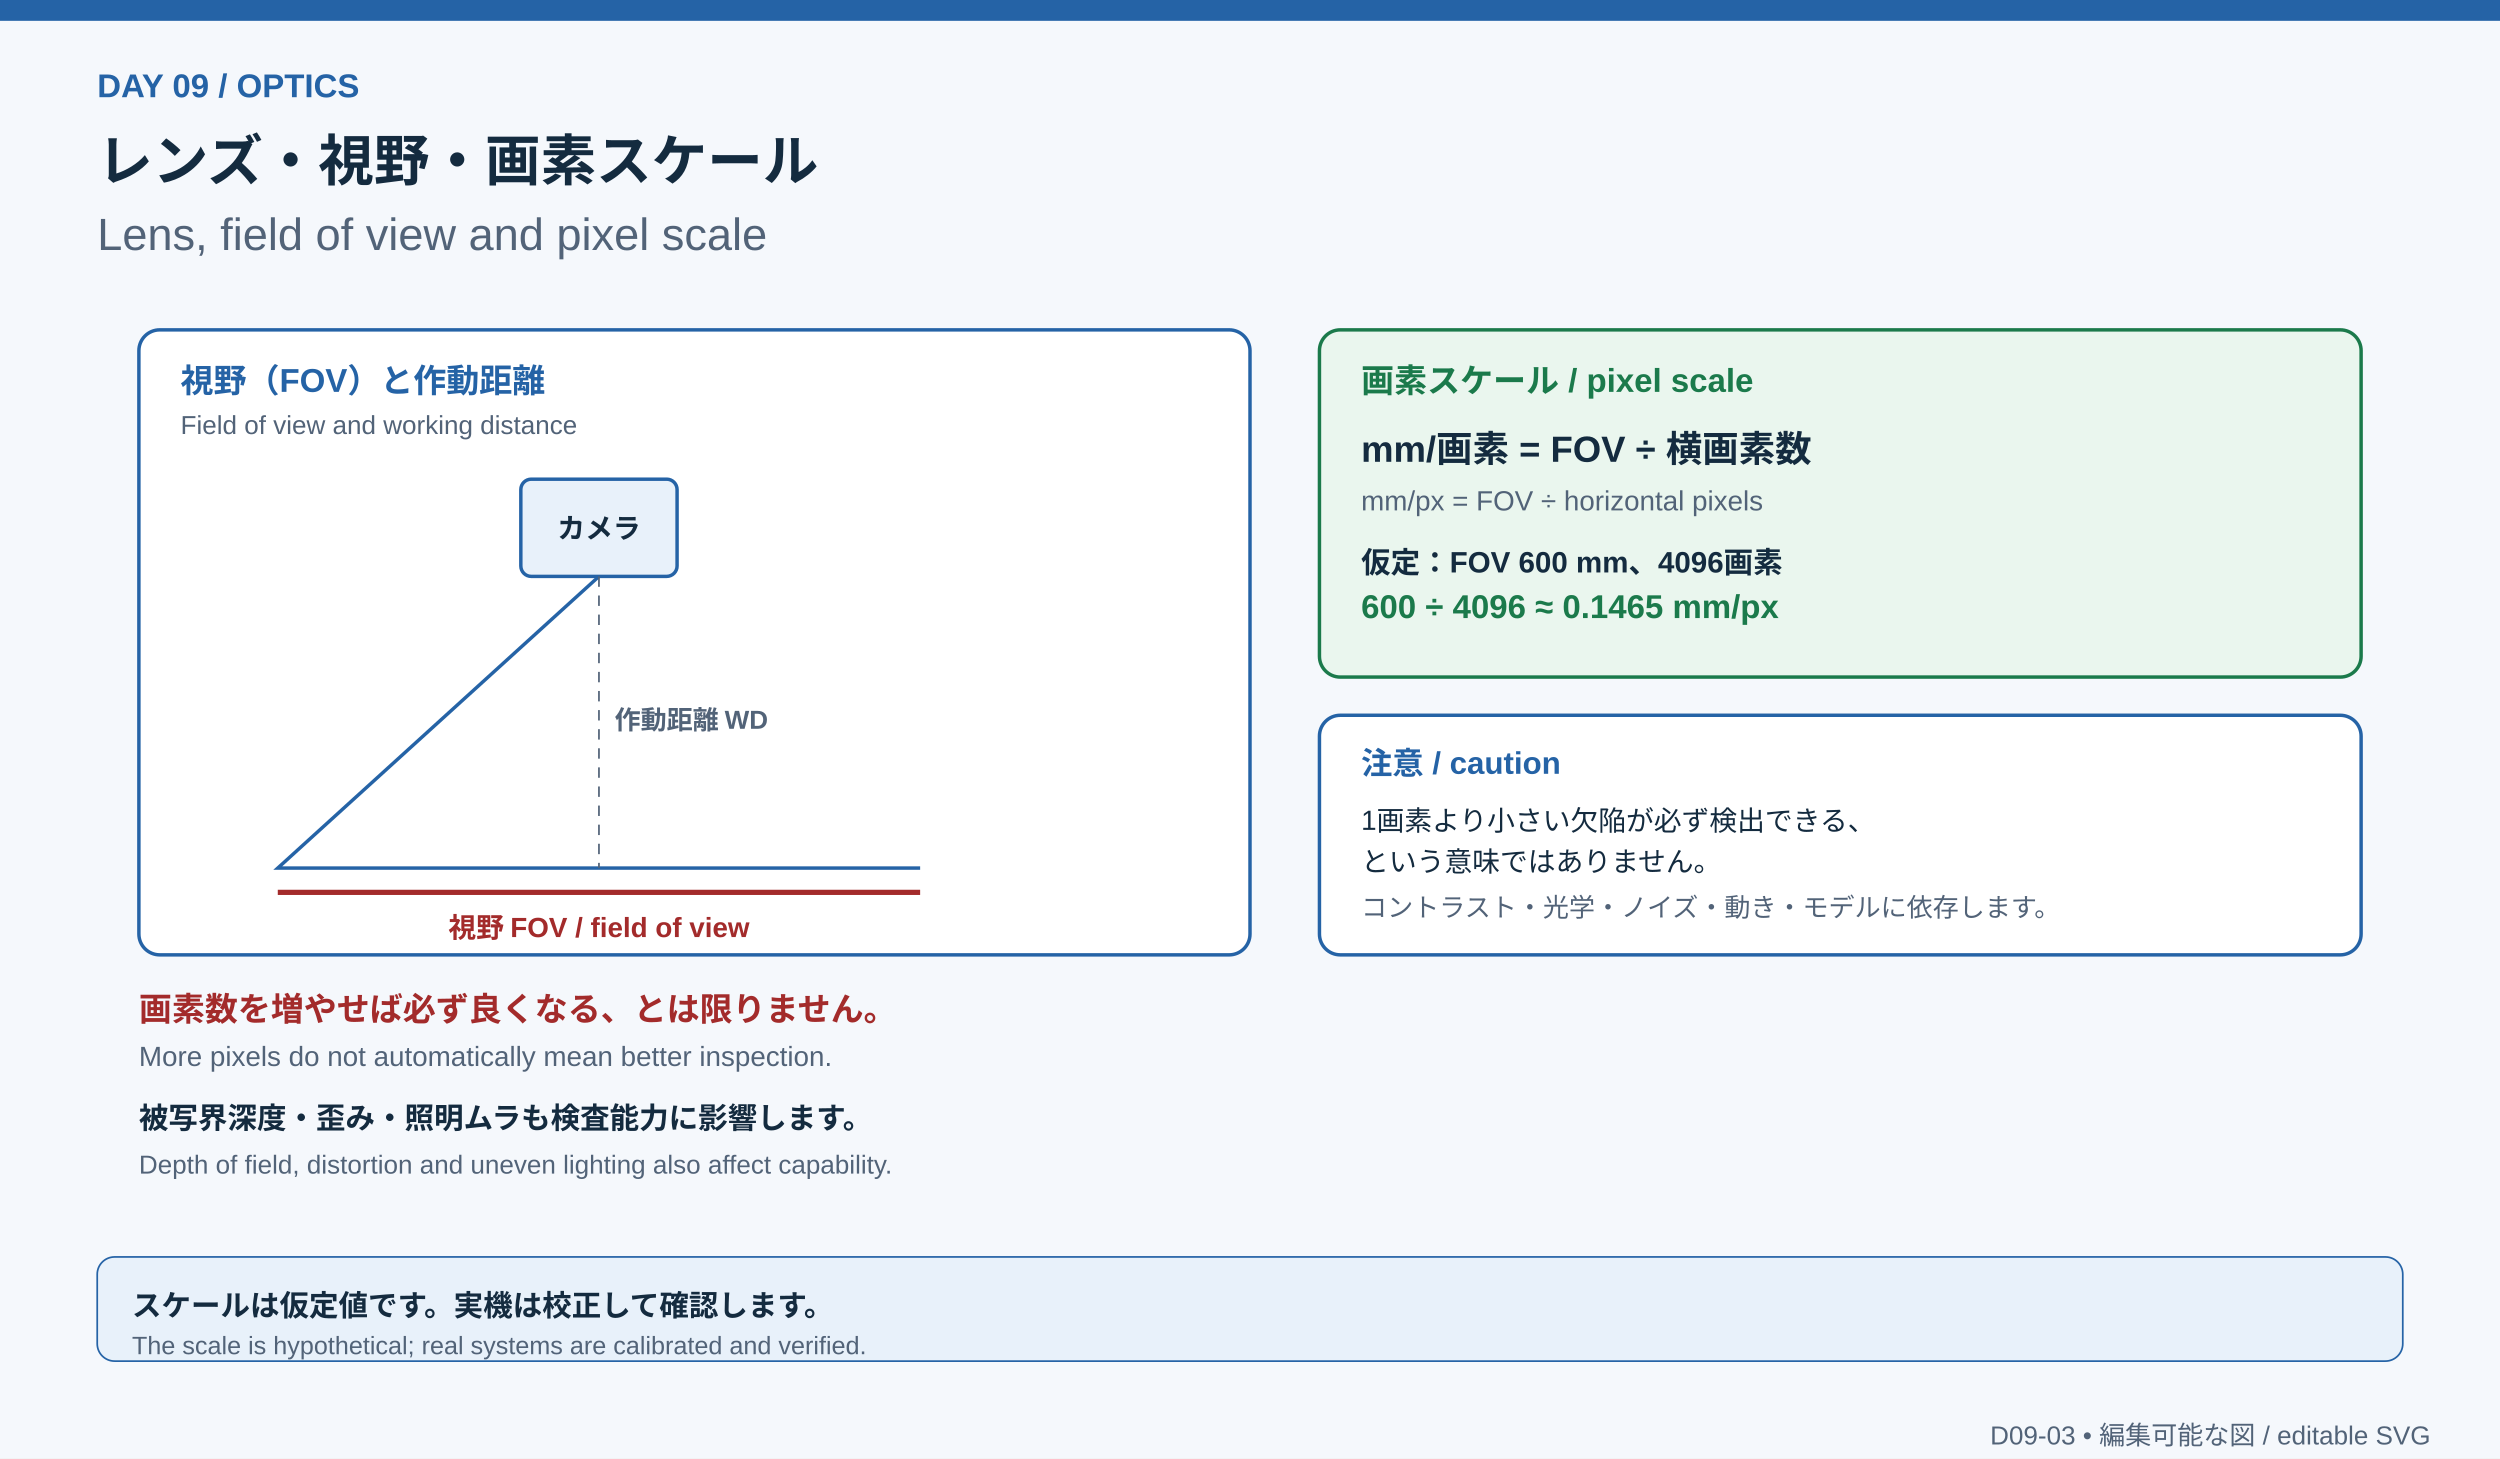
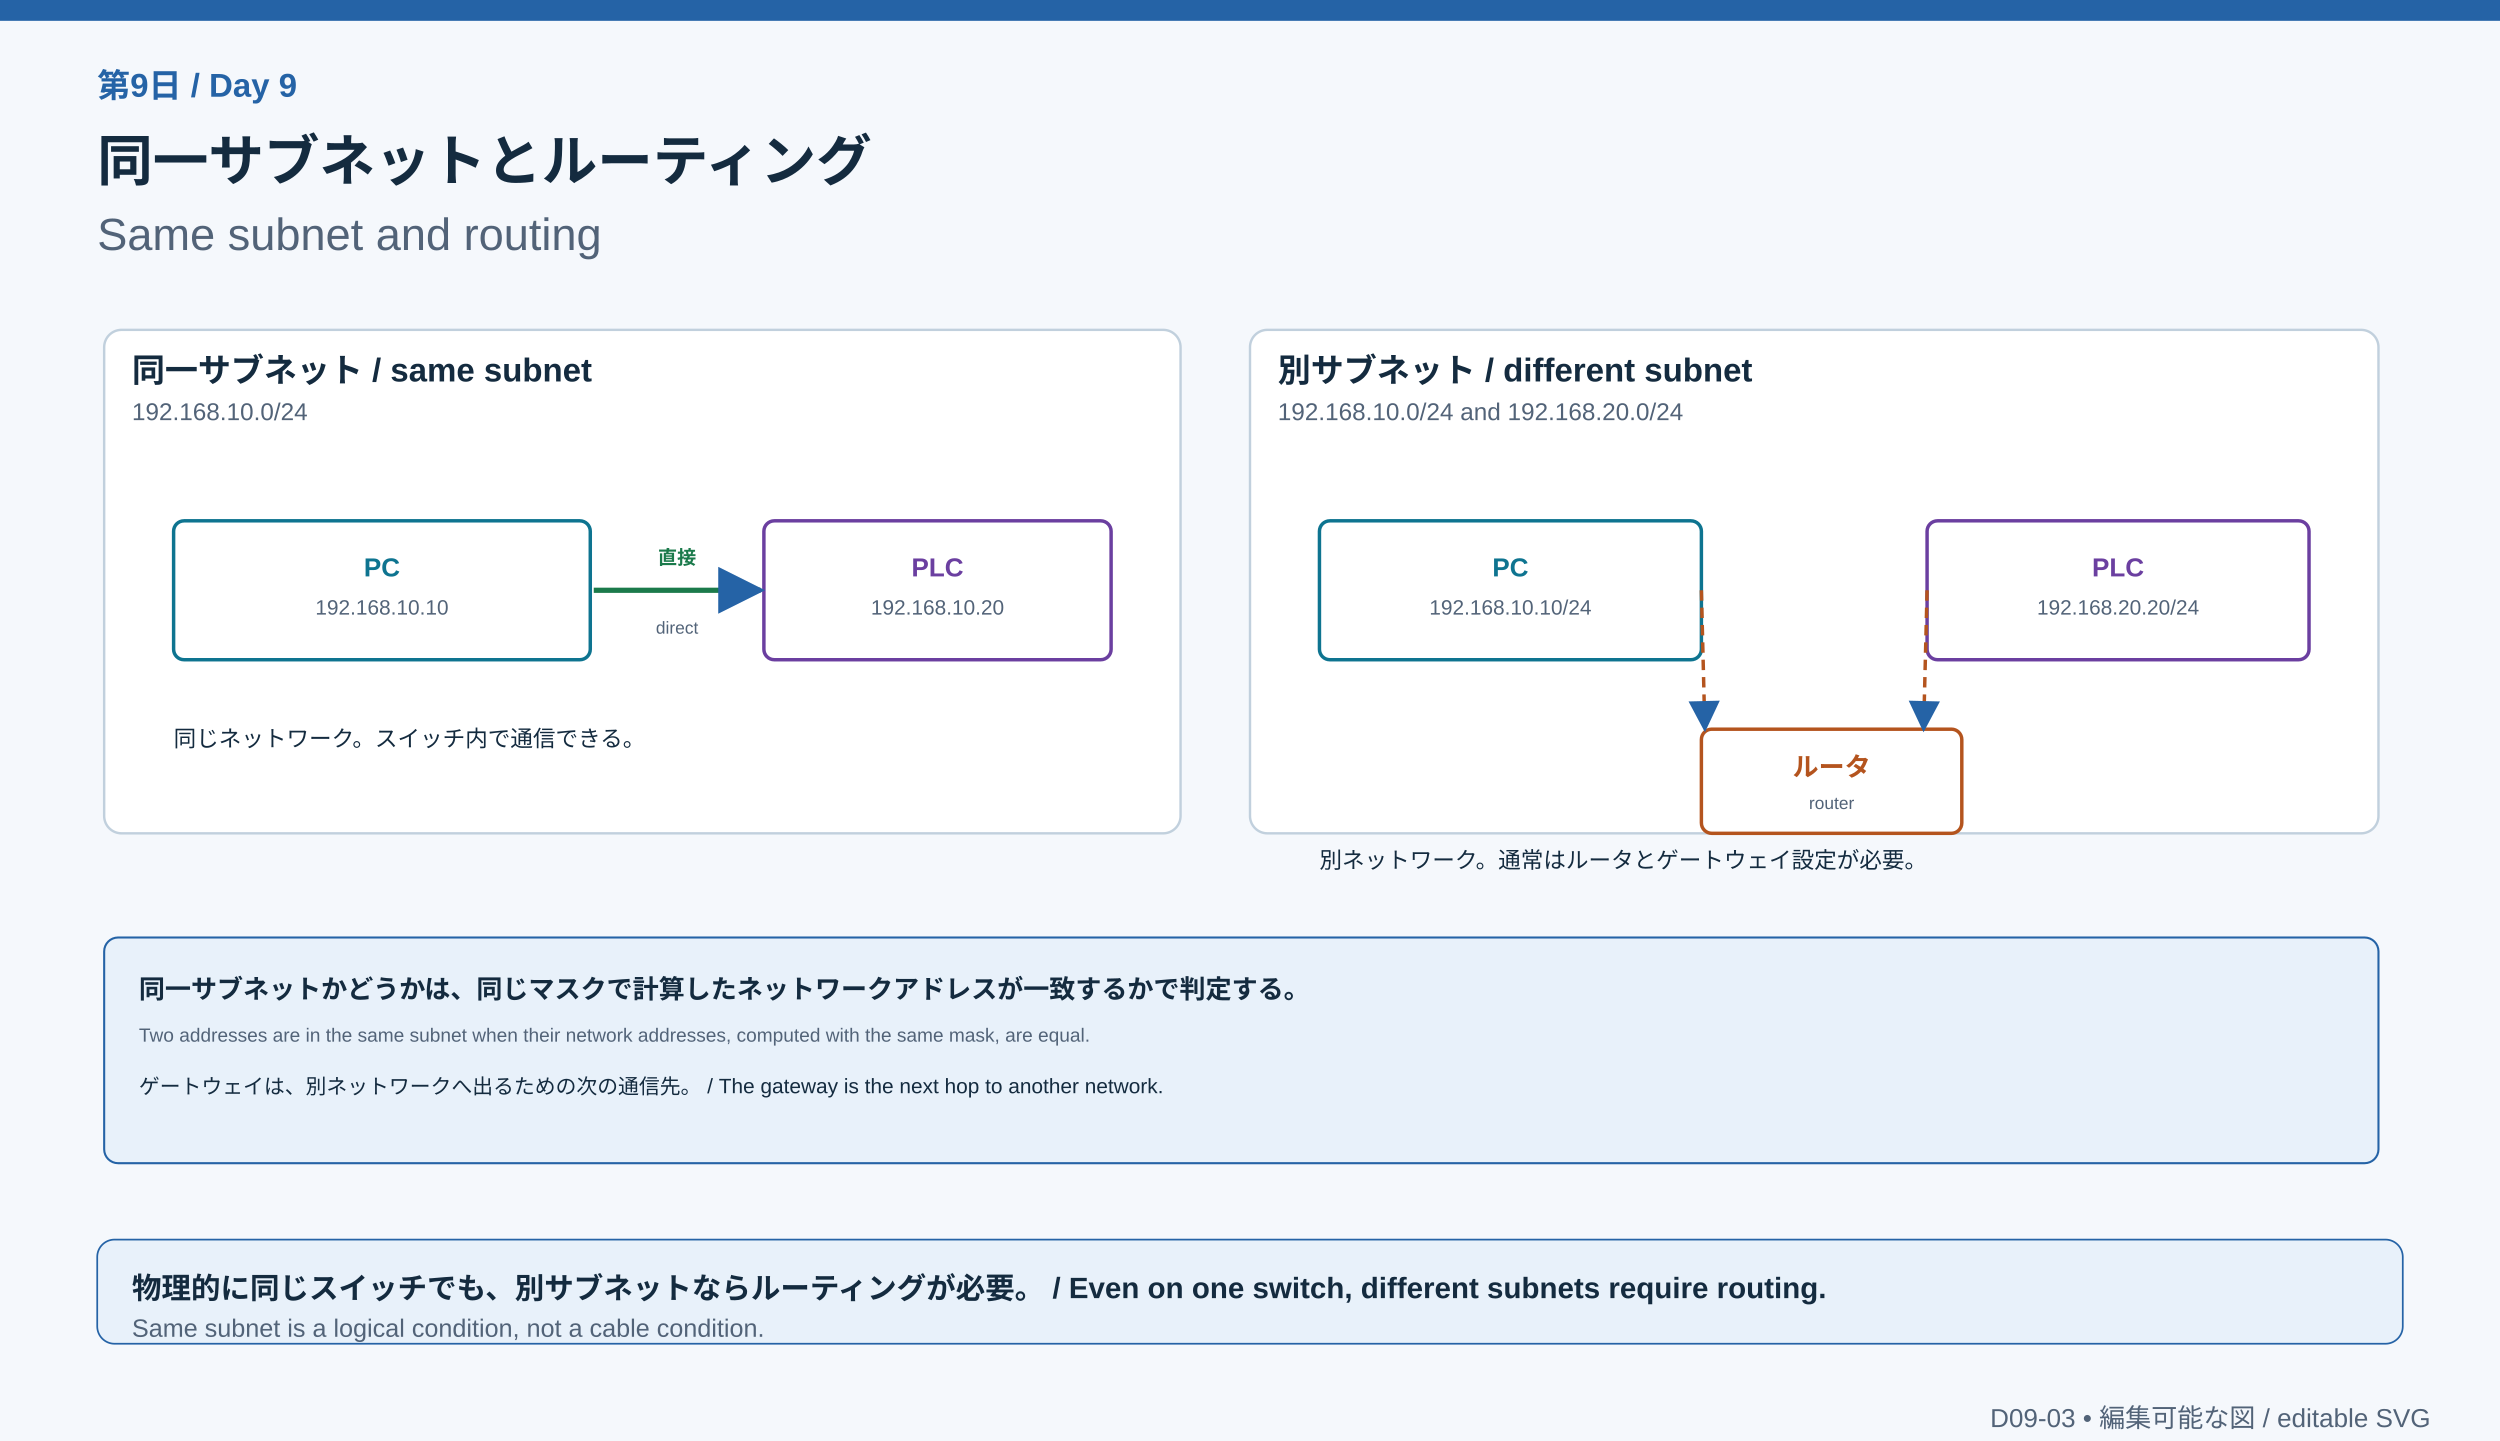
- <svg xmlns="http://www.w3.org/2000/svg" width="1440" height="840" viewBox="0 0 1440 840" role="img" aria-labelledby="title desc">
+ <svg xmlns="http://www.w3.org/2000/svg" width="1440" height="830" viewBox="0 0 1440 830" role="img" aria-labelledby="title desc">
  <defs>
    <marker id="arrow" viewBox="0 0 10 10" refX="9" refY="5" markerWidth="9" markerHeight="9" orient="auto">
      <path d="M0 0 10 5 0 10Z" fill="#2563A6" />
    </marker>
    <marker id="arrow-red" viewBox="0 0 10 10" refX="9" refY="5" markerWidth="9" markerHeight="9" orient="auto">
      <path d="M0 0 10 5 0 10Z" fill="#A32B2B" />
    </marker>
    <marker id="arrow-green" viewBox="0 0 10 10" refX="9" refY="5" markerWidth="9" markerHeight="9" orient="auto">
      <path d="M0 0 10 5 0 10Z" fill="#1B7A4B" />
    </marker>
  </defs>
-   <rect x="0" y="0" width="1440" height="840" fill="#F5F8FC" />
+   <rect x="0" y="0" width="1440" height="830" fill="#F5F8FC" />
  <rect x="0" y="0" width="1440" height="12" fill="#2563A6" />
-   <text x="56.0" y="56.0" font-family="Arial, 'Noto Sans JP', 'Yu Gothic', Meiryo, sans-serif" font-size="19" fill="#2563A6" font-weight="700" text-anchor="start">DAY 09 / OPTICS</text>
-   <text x="56.0" y="104.0" font-family="Arial, 'Noto Sans JP', 'Yu Gothic', Meiryo, sans-serif" font-size="32" fill="#142B3F" font-weight="700" text-anchor="start">レンズ・視野・画素スケール</text>
-   <text x="56.0" y="144.0" font-family="Arial, 'Noto Sans JP', 'Yu Gothic', Meiryo, sans-serif" font-size="26" fill="#526378" font-weight="400" text-anchor="start">Lens, field of view and pixel scale</text>
-   <rect x="80.0" y="190.0" width="640.0" height="360.0" rx="12" fill="#FFFFFF" stroke="#2563A6" stroke-width="2" />
-   <text x="104.0" y="226.0" font-family="Arial, 'Noto Sans JP', 'Yu Gothic', Meiryo, sans-serif" font-size="19" fill="#2563A6" font-weight="700" text-anchor="start">視野（FOV）と作動距離</text>
-   <text x="104.0" y="250.0" font-family="Arial, 'Noto Sans JP', 'Yu Gothic', Meiryo, sans-serif" font-size="15" fill="#526378" font-weight="400" text-anchor="start">Field of view and working distance</text>
-   <rect x="300.0" y="276.0" width="90.0" height="56.0" rx="6" fill="#E8F1FA" stroke="#2563A6" stroke-width="2" />
-   <text x="345.0" y="310.0" font-family="Arial, 'Noto Sans JP', 'Yu Gothic', Meiryo, sans-serif" font-size="16" fill="#142B3F" font-weight="700" text-anchor="middle">カメラ</text>
-   <polyline points="345.0,332.0 160.0,500.0 530.0,500.0" fill="none" stroke="#2563A6" stroke-width="2" />
-   <path d="M345.0 332.0 L345.0 500.0" fill="none" stroke="#526378" stroke-width="1" stroke-dasharray="6 5" />
-   <text x="354.0" y="420.0" font-family="Arial, 'Noto Sans JP', 'Yu Gothic', Meiryo, sans-serif" font-size="15" fill="#526378" font-weight="700" text-anchor="start">作動距離 WD</text>
-   <path d="M160.0 514.0 L530.0 514.0" fill="none" stroke="#A32B2B" stroke-width="3" />
-   <text x="345.0" y="540.0" font-family="Arial, 'Noto Sans JP', 'Yu Gothic', Meiryo, sans-serif" font-size="16" fill="#A32B2B" font-weight="700" text-anchor="middle">視野 FOV / field of view</text>
-   <rect x="760.0" y="190.0" width="600.0" height="200.0" rx="12" fill="#EAF6EE" stroke="#1B7A4B" stroke-width="2" />
-   <text x="784.0" y="226.0" font-family="Arial, 'Noto Sans JP', 'Yu Gothic', Meiryo, sans-serif" font-size="19" fill="#1B7A4B" font-weight="700" text-anchor="start">画素スケール / pixel scale</text>
-   <text x="784.0" y="266.0" font-family="Arial, 'Noto Sans JP', 'Yu Gothic', Meiryo, sans-serif" font-size="21" fill="#142B3F" font-weight="700" text-anchor="start">mm/画素 = FOV ÷ 横画素数</text>
-   <text x="784.0" y="294.0" font-family="Arial, 'Noto Sans JP', 'Yu Gothic', Meiryo, sans-serif" font-size="16" fill="#526378" font-weight="400" text-anchor="start">mm/px = FOV ÷ horizontal pixels</text>
-   <text x="784.0" y="330.0" font-family="Arial, 'Noto Sans JP', 'Yu Gothic', Meiryo, sans-serif" font-size="17" fill="#142B3F" font-weight="700" text-anchor="start">仮定：FOV 600 mm、4096画素</text>
-   <text x="784.0" y="356.0" font-family="Arial, 'Noto Sans JP', 'Yu Gothic', Meiryo, sans-serif" font-size="19" fill="#1B7A4B" font-weight="700" text-anchor="start">600 ÷ 4096 ≈ 0.1465 mm/px</text>
-   <rect x="760.0" y="412.0" width="600.0" height="138.0" rx="12" fill="#FFFFFF" stroke="#2563A6" stroke-width="2" />
-   <text x="784.0" y="446.0" font-family="Arial, 'Noto Sans JP', 'Yu Gothic', Meiryo, sans-serif" font-size="18" fill="#2563A6" font-weight="700" text-anchor="start">注意 / caution</text>
-   <text x="784.0" y="478.0" font-family="Arial, 'Noto Sans JP', 'Yu Gothic', Meiryo, sans-serif" font-size="16" fill="#142B3F" font-weight="400" text-anchor="start">1画素より小さい欠陥が必ず検出できる、</text>
-   <text x="784.0" y="502.0" font-family="Arial, 'Noto Sans JP', 'Yu Gothic', Meiryo, sans-serif" font-size="16" fill="#142B3F" font-weight="400" text-anchor="start">という意味ではありません。</text>
-   <text x="784.0" y="528.0" font-family="Arial, 'Noto Sans JP', 'Yu Gothic', Meiryo, sans-serif" font-size="15" fill="#526378" font-weight="400" text-anchor="start">コントラスト・光学・ノイズ・動き・モデルに依存します。</text>
-   <text x="80.0" y="588.0" font-family="Arial, 'Noto Sans JP', 'Yu Gothic', Meiryo, sans-serif" font-size="19" fill="#A32B2B" font-weight="700" text-anchor="start">画素数を増やせば必ず良くなる、とは限りません。</text>
-   <text x="80.0" y="614.0" font-family="Arial, 'Noto Sans JP', 'Yu Gothic', Meiryo, sans-serif" font-size="16" fill="#526378" font-weight="400" text-anchor="start">More pixels do not automatically mean better inspection.</text>
-   <text x="80.0" y="650.0" font-family="Arial, 'Noto Sans JP', 'Yu Gothic', Meiryo, sans-serif" font-size="17" fill="#142B3F" font-weight="700" text-anchor="start">被写界深度・歪み・照明ムラも検査能力に影響します。</text>
-   <text x="80.0" y="676.0" font-family="Arial, 'Noto Sans JP', 'Yu Gothic', Meiryo, sans-serif" font-size="15" fill="#526378" font-weight="400" text-anchor="start">Depth of field, distortion and uneven lighting also affect capability.</text>
-   <rect x="56.0" y="724.0" width="1328.0" height="60.0" rx="10" fill="#E8F1FA" stroke="#2563A6" stroke-width="1" />
-   <text x="76.0" y="758.0" font-family="Arial, 'Noto Sans JP', 'Yu Gothic', Meiryo, sans-serif" font-size="17.0" fill="#142B3F" font-weight="700" text-anchor="start">スケールは仮定値です。実機は校正して確認します。</text>
-   <text x="76.0" y="780.0" font-family="Arial, 'Noto Sans JP', 'Yu Gothic', Meiryo, sans-serif" font-size="14.5" fill="#526378" font-weight="400" text-anchor="start">The scale is hypothetical; real systems are calibrated and verified.</text>
-   <text x="1400" y="832" font-family="Arial, 'Noto Sans JP', 'Yu Gothic', Meiryo, sans-serif" font-size="15" fill="#526378" text-anchor="end">D09-03 • 編集可能な図 / editable SVG</text>
+   <text x="56.0" y="56.0" font-family="Arial, 'Noto Sans JP', 'Yu Gothic', Meiryo, sans-serif" font-size="19" fill="#2563A6" font-weight="700" text-anchor="start">第9日 / Day 9</text>
+   <text x="56.0" y="104.0" font-family="Arial, 'Noto Sans JP', 'Yu Gothic', Meiryo, sans-serif" font-size="32" fill="#142B3F" font-weight="700" text-anchor="start">同一サブネットとルーティング</text>
+   <text x="56.0" y="144.0" font-family="Arial, 'Noto Sans JP', 'Yu Gothic', Meiryo, sans-serif" font-size="26" fill="#526378" font-weight="400" text-anchor="start">Same subnet and routing</text>
+   <rect x="60.0" y="190.0" width="620.0" height="290.0" rx="10" fill="#FFFFFF" stroke="#C1D0DD" stroke-width="1.4" />
+   <text x="76.0" y="220.0" font-family="Arial, 'Noto Sans JP', 'Yu Gothic', Meiryo, sans-serif" font-size="19" fill="#142B3F" font-weight="700" text-anchor="start">同一サブネット / same subnet</text>
+   <text x="76.0" y="242.0" font-family="Arial, 'Noto Sans JP', 'Yu Gothic', Meiryo, sans-serif" font-size="14" fill="#526378" font-weight="400" text-anchor="start">192.168.10.0/24</text>
+   <rect x="100.0" y="300.0" width="240.0" height="80.0" rx="6" fill="#FFFFFF" stroke="#0E7490" stroke-width="2" />
+   <text x="220.0" y="332.0" font-family="Arial, 'Noto Sans JP', 'Yu Gothic', Meiryo, sans-serif" font-size="15" fill="#0E7490" font-weight="700" text-anchor="middle">PC</text>
+   <text x="220.0" y="354.0" font-family="Arial, 'Noto Sans JP', 'Yu Gothic', Meiryo, sans-serif" font-size="12" fill="#526378" font-weight="400" text-anchor="middle">192.168.10.10</text>
+   <rect x="440.0" y="300.0" width="200.0" height="80.0" rx="6" fill="#FFFFFF" stroke="#6B3FA0" stroke-width="2" />
+   <text x="540.0" y="332.0" font-family="Arial, 'Noto Sans JP', 'Yu Gothic', Meiryo, sans-serif" font-size="15" fill="#6B3FA0" font-weight="700" text-anchor="middle">PLC</text>
+   <text x="540.0" y="354.0" font-family="Arial, 'Noto Sans JP', 'Yu Gothic', Meiryo, sans-serif" font-size="12" fill="#526378" font-weight="400" text-anchor="middle">192.168.10.20</text>
+   <path d="M342.0 340.0 L438.0 340.0" fill="none" stroke="#1B7A4B" stroke-width="3" marker-end="url(#arrow)" />
+   <text x="390.0" y="325.0" font-family="Arial, 'Noto Sans JP', 'Yu Gothic', Meiryo, sans-serif" font-size="11" fill="#1B7A4B" font-weight="700" text-anchor="middle">直接</text>
+   <text x="390.0" y="365.0" font-family="Arial, 'Noto Sans JP', 'Yu Gothic', Meiryo, sans-serif" font-size="10" fill="#526378" font-weight="400" text-anchor="middle">direct</text>
+   <text x="100.0" y="430.0" font-family="Arial, 'Noto Sans JP', 'Yu Gothic', Meiryo, sans-serif" font-size="13" fill="#142B3F" font-weight="400" text-anchor="start">同じネットワーク。スイッチ内で通信できる。</text>
+   <rect x="720.0" y="190.0" width="650.0" height="290.0" rx="10" fill="#FFFFFF" stroke="#C1D0DD" stroke-width="1.4" />
+   <text x="736.0" y="220.0" font-family="Arial, 'Noto Sans JP', 'Yu Gothic', Meiryo, sans-serif" font-size="19" fill="#142B3F" font-weight="700" text-anchor="start">別サブネット / different subnet</text>
+   <text x="736.0" y="242.0" font-family="Arial, 'Noto Sans JP', 'Yu Gothic', Meiryo, sans-serif" font-size="14" fill="#526378" font-weight="400" text-anchor="start">192.168.10.0/24 and 192.168.20.0/24</text>
+   <rect x="760.0" y="300.0" width="220.0" height="80.0" rx="6" fill="#FFFFFF" stroke="#0E7490" stroke-width="2" />
+   <text x="870.0" y="332.0" font-family="Arial, 'Noto Sans JP', 'Yu Gothic', Meiryo, sans-serif" font-size="15" fill="#0E7490" font-weight="700" text-anchor="middle">PC</text>
+   <text x="870.0" y="354.0" font-family="Arial, 'Noto Sans JP', 'Yu Gothic', Meiryo, sans-serif" font-size="12" fill="#526378" font-weight="400" text-anchor="middle">192.168.10.10/24</text>
+   <rect x="1110.0" y="300.0" width="220.0" height="80.0" rx="6" fill="#FFFFFF" stroke="#6B3FA0" stroke-width="2" />
+   <text x="1220.0" y="332.0" font-family="Arial, 'Noto Sans JP', 'Yu Gothic', Meiryo, sans-serif" font-size="15" fill="#6B3FA0" font-weight="700" text-anchor="middle">PLC</text>
+   <text x="1220.0" y="354.0" font-family="Arial, 'Noto Sans JP', 'Yu Gothic', Meiryo, sans-serif" font-size="12" fill="#526378" font-weight="400" text-anchor="middle">192.168.20.20/24</text>
+   <rect x="980.0" y="420.0" width="150.0" height="60.0" rx="6" fill="#FFFFFF" stroke="#B4541E" stroke-width="2" />
+   <text x="1055.0" y="447.0" font-family="Arial, 'Noto Sans JP', 'Yu Gothic', Meiryo, sans-serif" font-size="15" fill="#B4541E" font-weight="700" text-anchor="middle">ルータ</text>
+   <text x="1055.0" y="466.0" font-family="Arial, 'Noto Sans JP', 'Yu Gothic', Meiryo, sans-serif" font-size="10" fill="#526378" font-weight="400" text-anchor="middle">router</text>
+   <path d="M980.0 340.0 L982.0 420.0" fill="none" stroke="#B4541E" stroke-width="2" stroke-dasharray="6 4" marker-end="url(#arrow)" />
+   <path d="M1110.0 340.0 L1108.0 420.0" fill="none" stroke="#B4541E" stroke-width="2" stroke-dasharray="6 4" marker-end="url(#arrow)" />
+   <text x="760.0" y="500.0" font-family="Arial, 'Noto Sans JP', 'Yu Gothic', Meiryo, sans-serif" font-size="13" fill="#142B3F" font-weight="400" text-anchor="start">別ネットワーク。通常はルータとゲートウェイ設定が必要。</text>
+   <rect x="60.0" y="540.0" width="1310.0" height="130.0" rx="8" fill="#E8F1FA" stroke="#2563A6" stroke-width="1.2" />
+   <text x="80.0" y="575.0" font-family="Arial, 'Noto Sans JP', 'Yu Gothic', Meiryo, sans-serif" font-size="15" fill="#142B3F" font-weight="700" text-anchor="start">同一サブネットかどうかは、同じマスクで計算したネットワークアドレスが一致するかで判定する。</text>
+   <text x="80.0" y="600.0" font-family="Arial, 'Noto Sans JP', 'Yu Gothic', Meiryo, sans-serif" font-size="11" fill="#526378" font-weight="400" text-anchor="start">Two addresses are in the same subnet when their network addresses, computed with the same mask, are equal.</text>
+   <text x="80.0" y="630.0" font-family="Arial, 'Noto Sans JP', 'Yu Gothic', Meiryo, sans-serif" font-size="12" fill="#142B3F" font-weight="400" text-anchor="start">ゲートウェイは、別ネットワークへ出るための次の通信先。 / The gateway is the next hop to another network.</text>
+   <rect x="56.0" y="714.0" width="1328.0" height="60.0" rx="10" fill="#E8F1FA" stroke="#2563A6" stroke-width="1" />
+   <text x="76.0" y="748.0" font-family="Arial, 'Noto Sans JP', 'Yu Gothic', Meiryo, sans-serif" font-size="17.0" fill="#142B3F" font-weight="700" text-anchor="start">物理的に同じスイッチでも、別サブネットならルーティングが必要。 / Even on one switch, different subnets require routing.</text>
+   <text x="76.0" y="770.0" font-family="Arial, 'Noto Sans JP', 'Yu Gothic', Meiryo, sans-serif" font-size="14.5" fill="#526378" font-weight="400" text-anchor="start">Same subnet is a logical condition, not a cable condition.</text>
+   <text x="1400" y="822" font-family="Arial, 'Noto Sans JP', 'Yu Gothic', Meiryo, sans-serif" font-size="15" fill="#526378" text-anchor="end">D09-03 • 編集可能な図 / editable SVG</text>
</svg>
